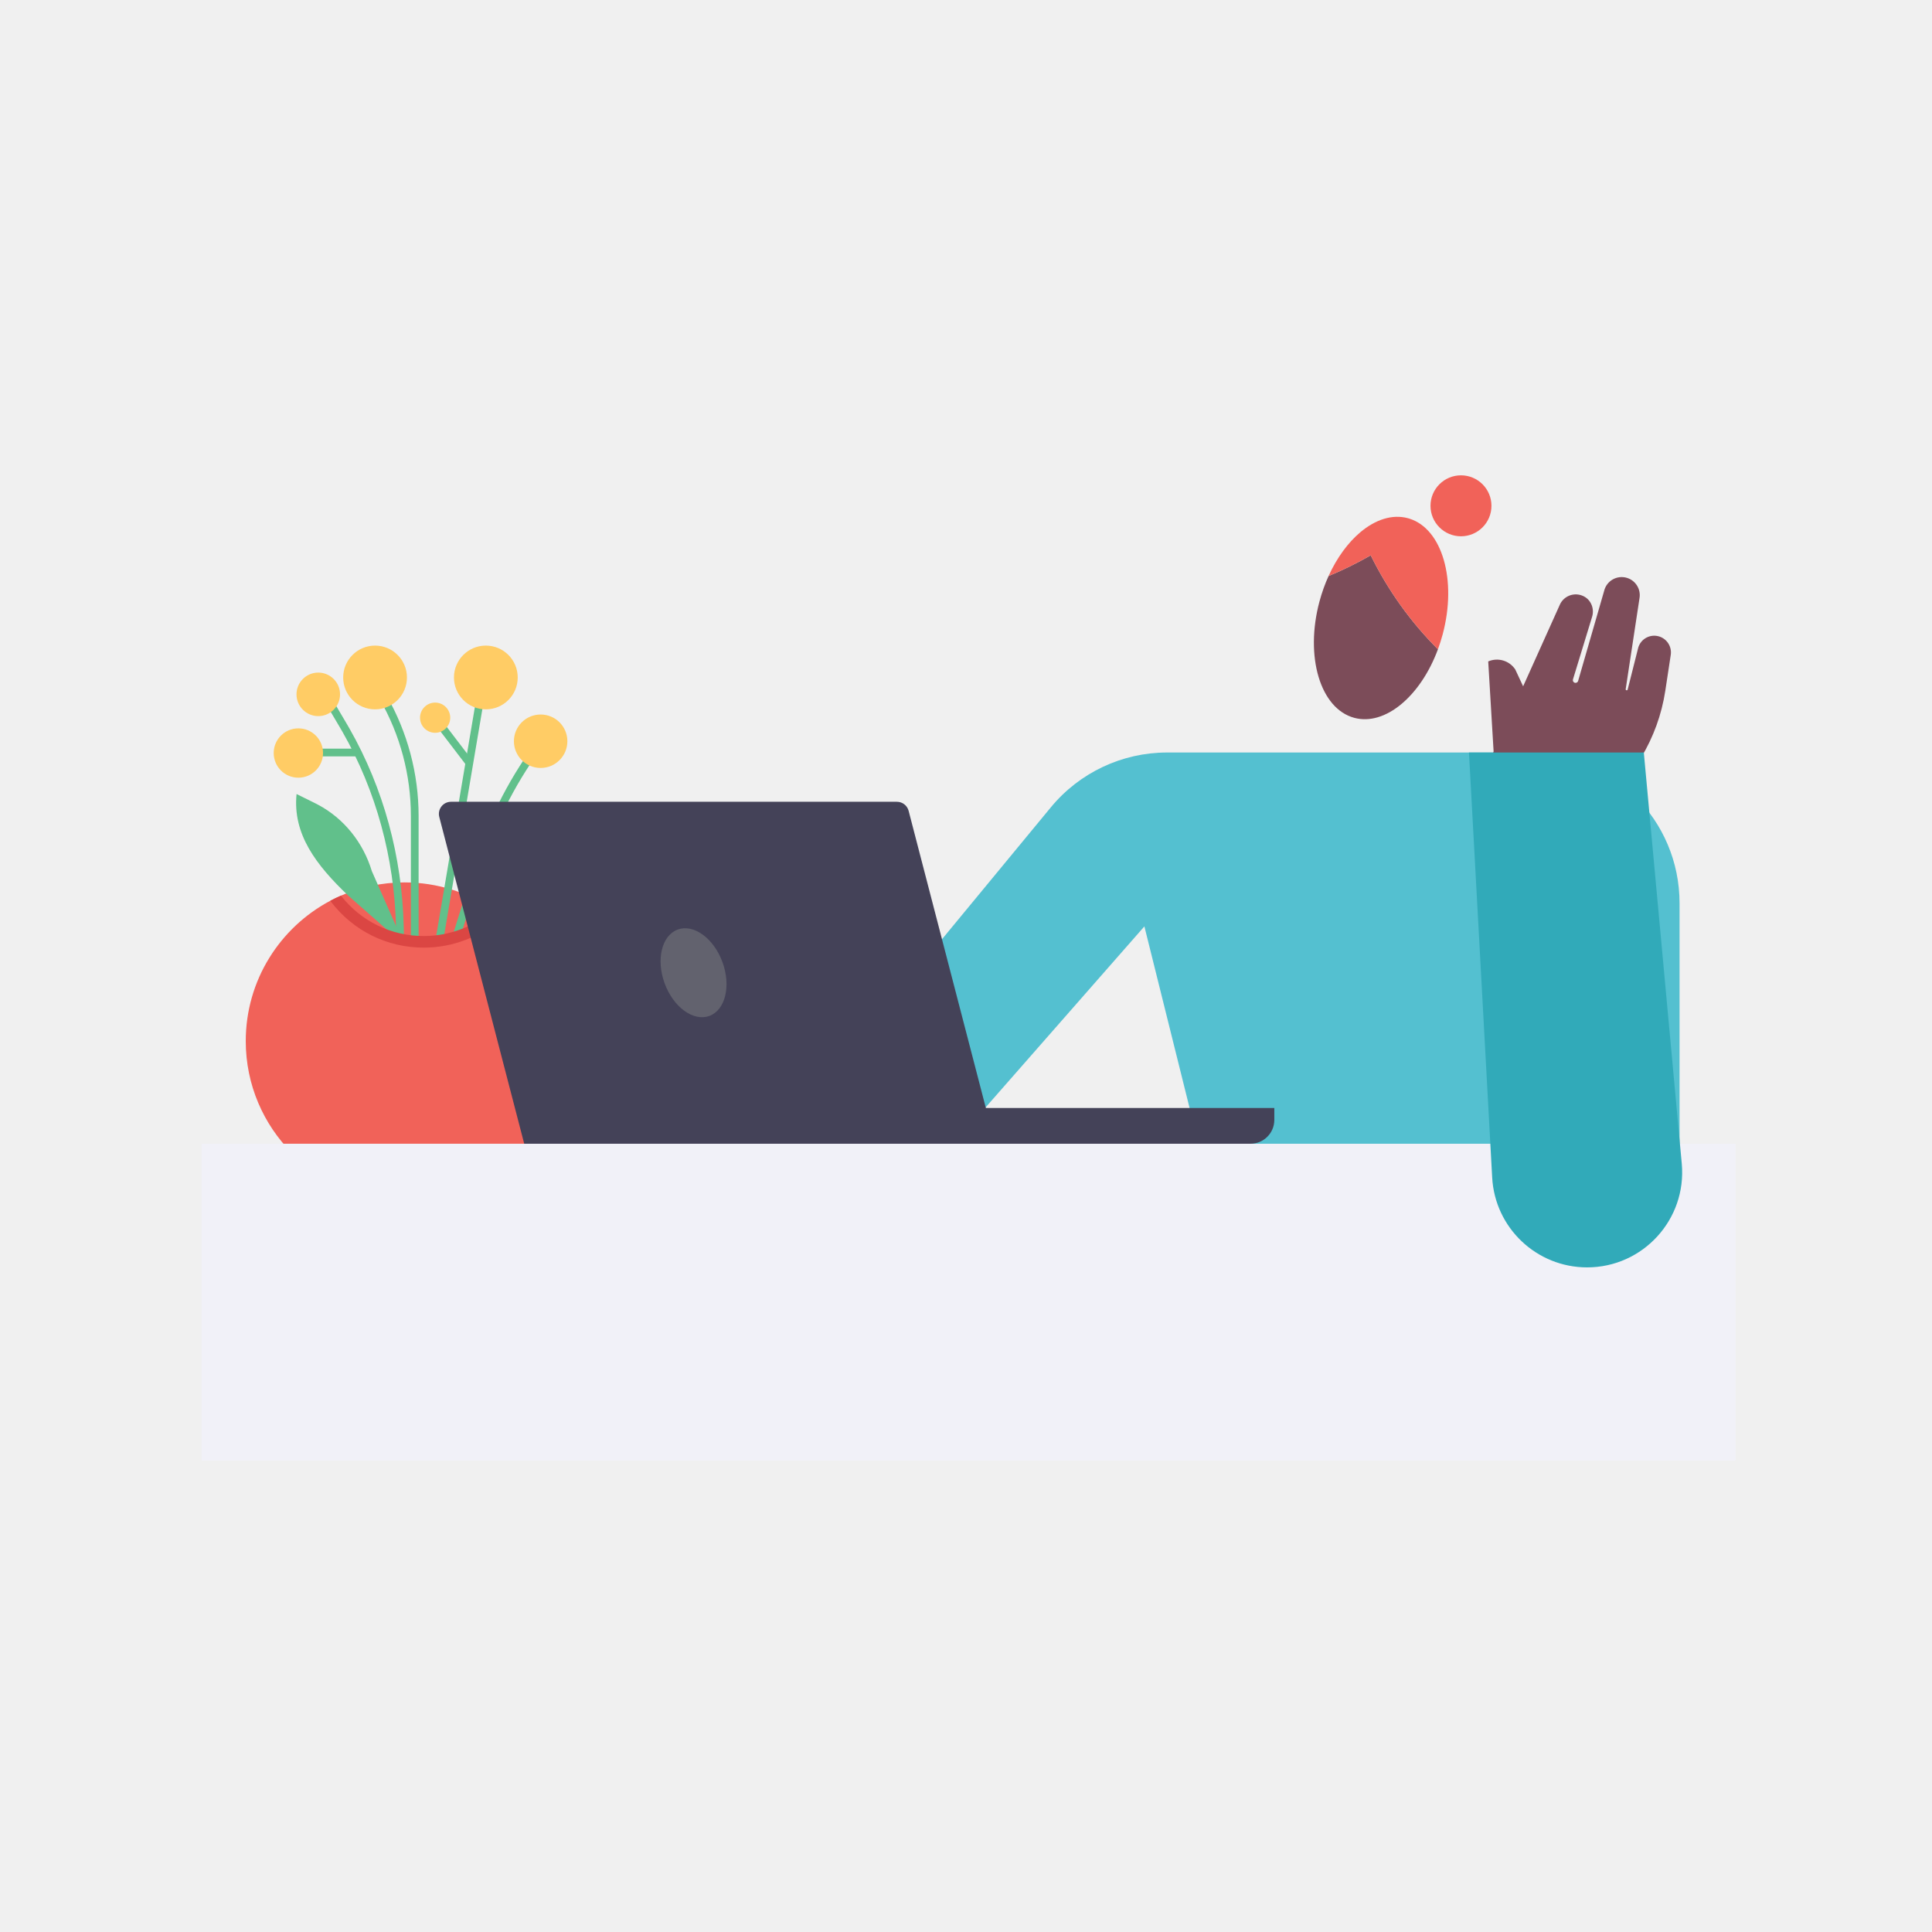
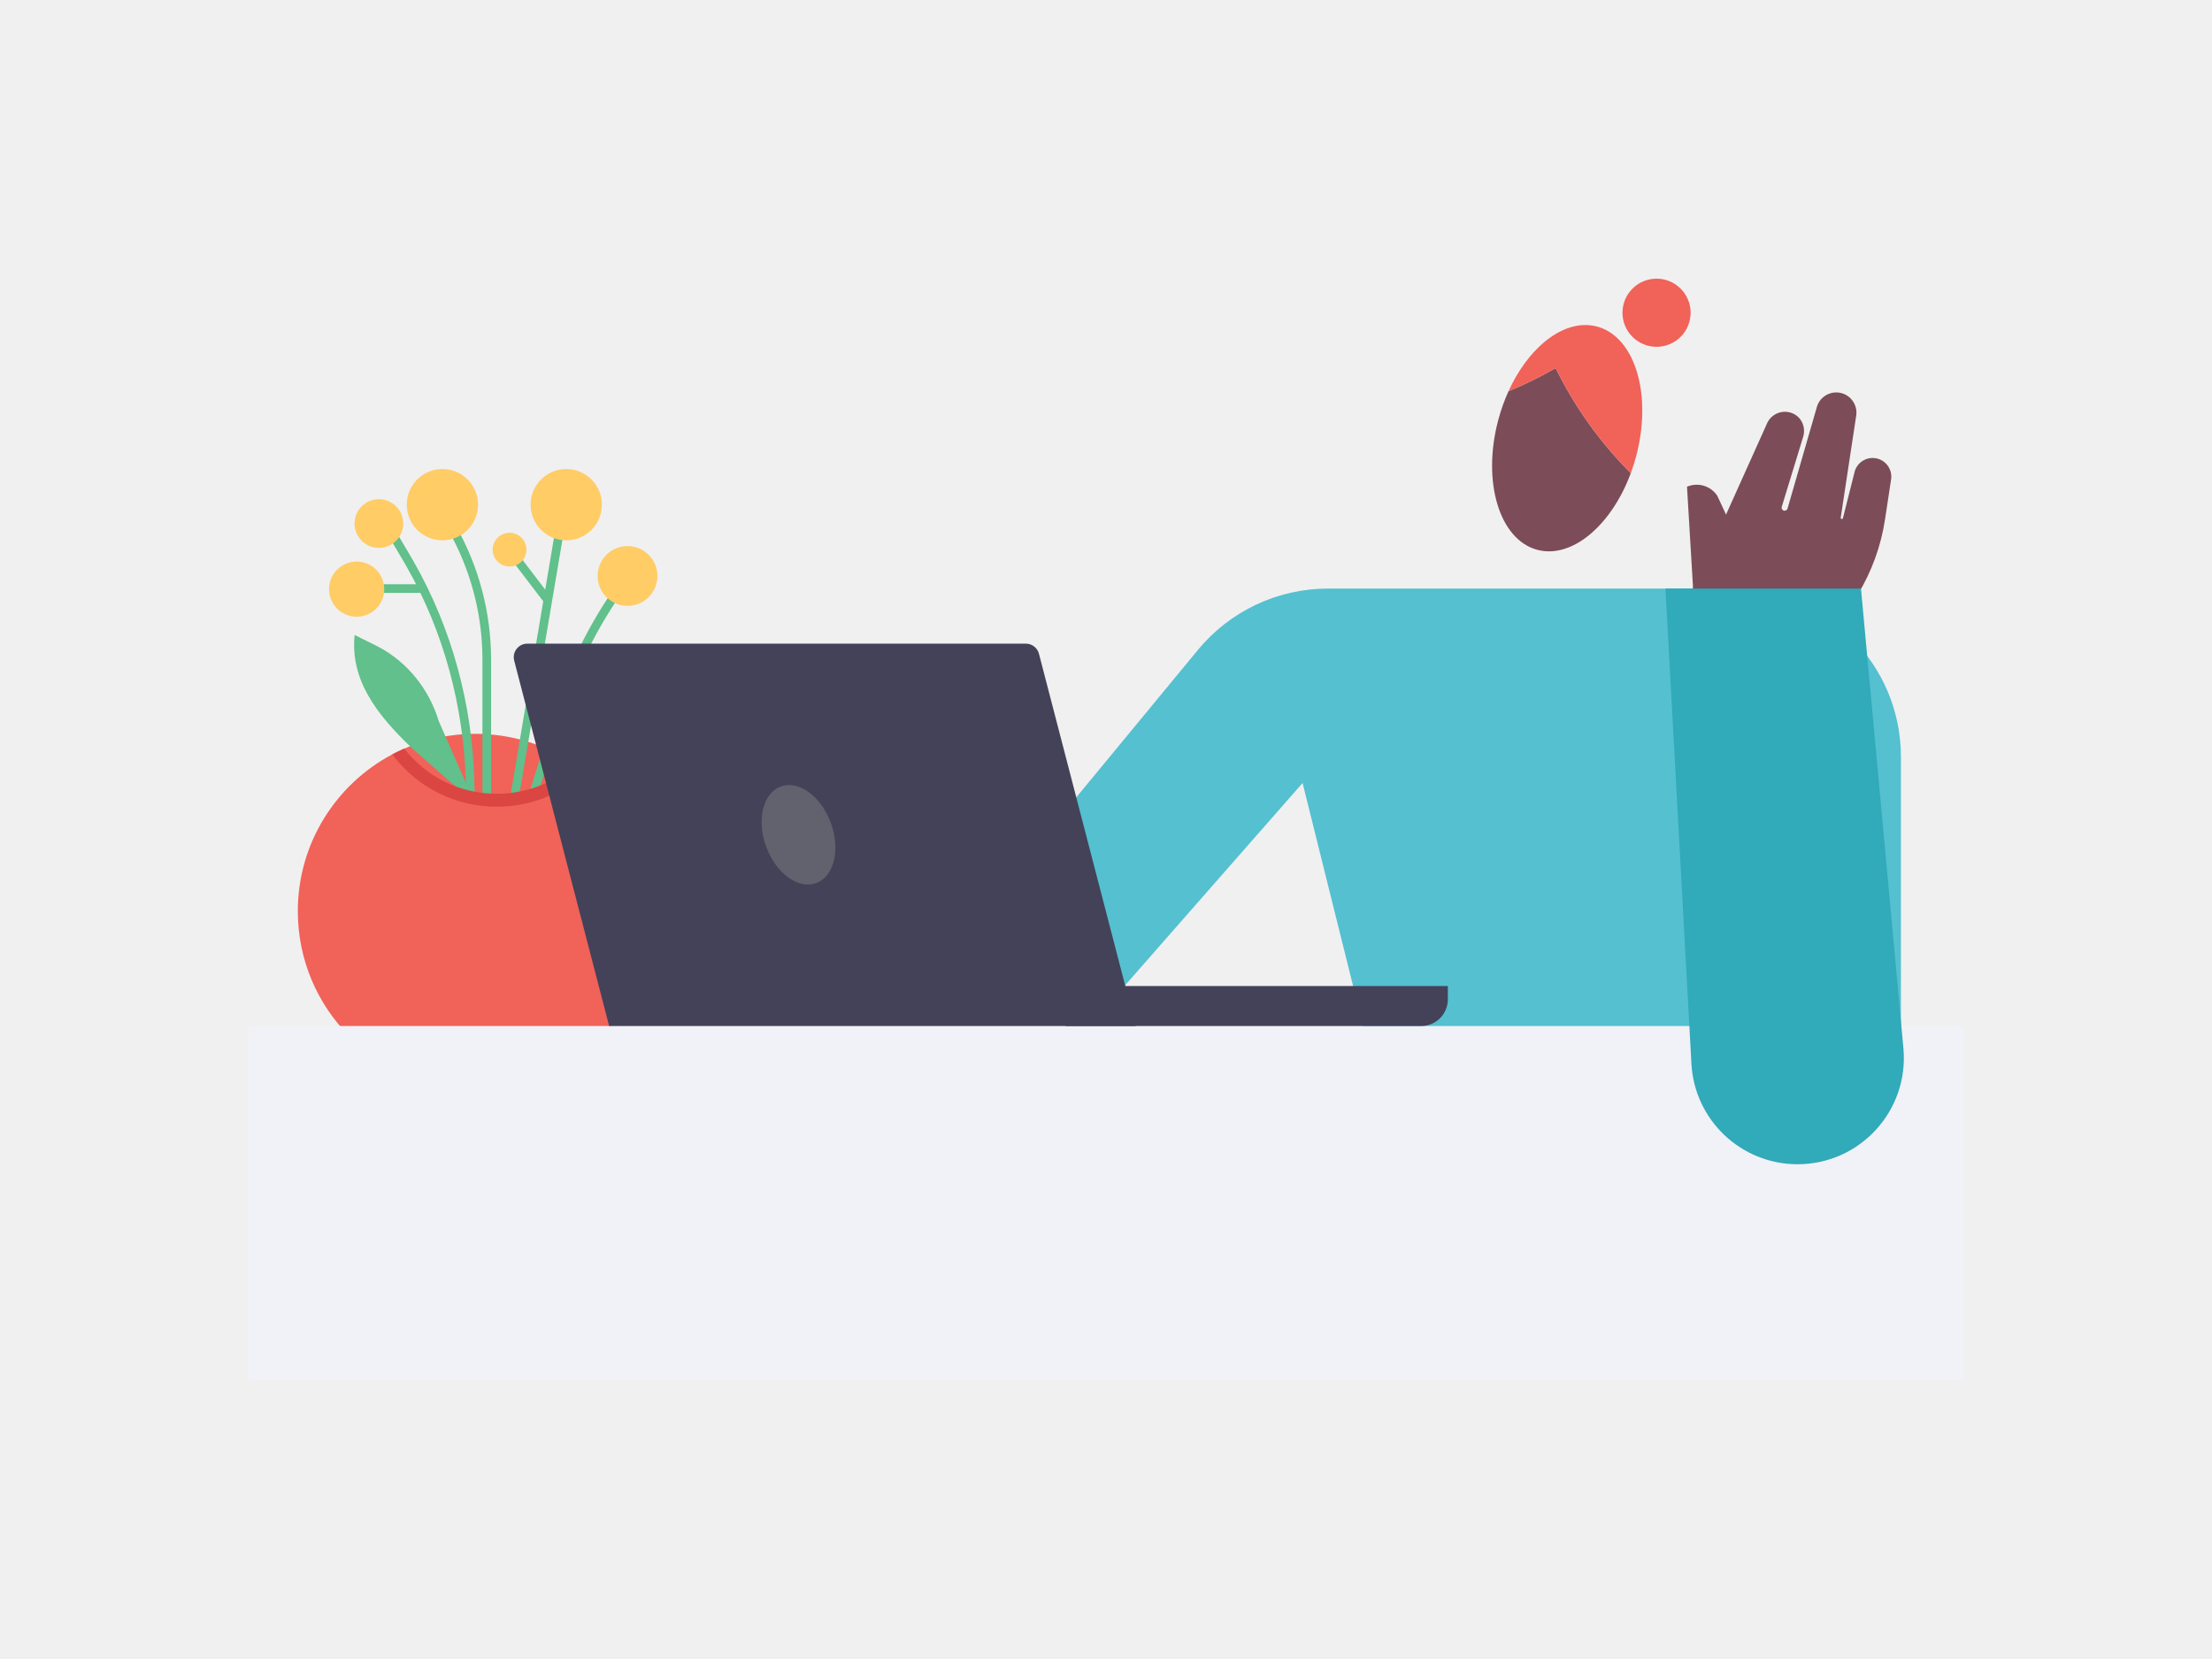
- <svg xmlns="http://www.w3.org/2000/svg" version="1.1" id="Layer_1" x="0px" y="0px" viewBox="0 0 2000 2000" style="enable-background:new 0 0 2000 2000;" xml:space="preserve">
-   <style type="text/css">
- 	.st0{fill:#F1F1F8;}
- 	.st1{fill:#54C0D0;}
- 	.st2{fill:#7C4C59;}
- 	.st3{fill:#EAB659;}
- 	.st4{fill:#FFCC65;}
- 	.st5{fill:#33235E;}
- 	.st6{fill:#493272;}
- 	.st7{fill:#444258;}
- 	.st8{fill:#62626E;}
- 	.st9{fill:#CDAE78;}
- 	.st10{fill:#F16259;}
- 	.st11{fill:none;}
- 	.st12{fill:#E5B155;}
- 	.st13{fill:#F8E6CD;}
- 	.st14{fill:none;stroke:#FFFFFF;stroke-miterlimit:10;}
- 	.st15{fill:#DB4643;}
- 	.st16{fill:#51C1D0;}
- 	.st17{fill:none;stroke:#7C4C59;stroke-width:10;stroke-linecap:round;stroke-linejoin:round;stroke-miterlimit:10;}
- 	.st18{fill:#EF4C86;}
- 	.st19{fill:#31AAB9;}
- 	.st20{fill:none;stroke:#61C08B;stroke-width:8;stroke-miterlimit:10;}
- 	.st21{fill:#61C08B;}
- </style>
-   <g>
-     <path class="st10" d="M582.93,1077.73c0,90.72-73.55,164.25-164.27,164.25c-90.7,0-164.25-73.53-164.25-164.25   c0-63,35.48-117.72,87.54-145.28c1.77-0.93,3.55-1.84,5.37-2.72c1.86-0.9,3.72-1.75,5.61-2.56c20.13-8.82,42.36-13.71,65.73-13.71   c34.13,0,65.82,10.4,92.07,28.23c1.7,1.16,3.36,2.34,5.01,3.54l0.02,0.02C556.49,975.12,582.93,1023.34,582.93,1077.73z" />
-     <rect x="208.67" y="1183.99" class="st0" width="1588" height="328" />
-     <path class="st1" d="M912.67,1047.99l175.2-212.3c29.63-35.91,73.76-56.7,120.32-56.7h374.48c86.16,0,156,69.84,156,156v249h-498   l-56-225l-193,220L912.67,1047.99z" />
-     <path class="st2" d="M1649.48,838.35L1649.48,838.35c40.17-29.62,66.94-73.97,74.44-123.31l5.63-37.06   c1.31-8.59-3.97-16.82-12.32-19.22l0,0c-9.05-2.6-18.52,2.51-21.29,11.51l-10.98,43.53c-0.33,1.29-2.25,0.9-2.05-0.41l14.27-94.01   c1.67-9.33-3.92-18.43-12.99-21.18v0c-10.31-3.13-21.12,3.08-23.61,13.55l-26.91,93.15c-0.46,1.58-2.17,2.42-3.7,1.82l0,0   c-1.38-0.55-2.09-2.07-1.62-3.47l19.64-64.25c2.68-8.01-0.35-17.06-7.69-21.27c-1.06-0.61-2.19-1.11-3.39-1.51h0   c-8.5-2.79-17.75,1.02-21.81,8.98l-66.75,148.39l-5.04,10.6L1649.48,838.35z" />
-     <path class="st19" d="M1520.67,778.99h181l39.3,425.73c5.21,57.62-40.16,107.27-98.01,107.27h0c-52.31,0-95.48-40.92-98.27-93.15   L1520.67,778.99z" />
-     <path class="st2" d="M1540.6,684.7l5.59,93.46l56.45-12.1l-34.03-73.03C1562.52,683.84,1550.72,680.34,1540.6,684.7L1540.6,684.7z" />
-     <path class="st2" d="M1488.55,672.13c-17.94,48.49-54.62,79.54-86.58,70.98c-35.22-9.44-51.36-63.36-36.06-120.44   c2.5-9.31,5.68-18.15,9.41-26.35c15-6.2,29.58-13.37,43.65-21.47C1436.64,610.84,1460.14,643.74,1488.55,672.13z" />
-     <path class="st20" d="M396.67,721.99L396.67,721.99c21.4,37.35,32.67,79.65,32.67,122.7v131.3" />
-     <path class="st20" d="M341.33,727.32l13.53,22.9c1.11,1.88,2.21,3.76,3.29,5.66c35.3,61.81,53.98,131.72,55.77,202.88l0.41,16.23" />
-     <line class="st20" x1="371.86" y1="778.99" x2="323.33" y2="778.99" />
-     <line class="st20" x1="497.33" y1="721.99" x2="454" y2="978.36" />
-     <line class="st20" x1="485.88" y1="789.74" x2="454" y2="747.99" />
-     <path class="st20" d="M552,778.99l-6.01,9.06c-26.03,39.24-45.27,82.57-56.92,128.19l-16.84,53.75" />
-     <path class="st21" d="M418.67,978.36l-33.72-76.5c-8.88-29.45-28.79-54.6-55.98-68.97c-0.96-0.51-1.94-1.01-2.92-1.49L307,821.98v0   c-4.14,41.37,19.97,73.28,53.67,105.34L418.67,978.36z" />
-     <circle class="st4" cx="559.67" cy="767.32" r="27.67" />
-     <circle class="st4" cx="502.94" cy="701.32" r="33" />
-     <circle class="st4" cx="388.27" cy="701.32" r="33" />
-     <circle class="st4" cx="329.47" cy="718.79" r="22.53" />
-     <circle class="st4" cx="308.87" cy="779.53" r="25.54" />
-     <circle class="st4" cx="450.45" cy="742.95" r="15.63" />
-     <g>
-       <path class="st15" d="M519.78,949.69c-22.23,20.17-51.04,31.29-81.1,31.29c-38.03,0-73.05-17.36-96.12-47.6l-0.41-0.6l-0.2-0.33    c1.77-0.93,3.55-1.84,5.37-2.72c1.86-0.9,3.72-1.75,5.61-2.56c20.78,26.58,51.95,41.81,85.74,41.81    c26.63,0,52.17-9.68,72.06-27.29c0.33-0.3,0.66-0.58,0.99-0.89l4.02,4.43l0.02,0.02L519.78,949.69z" />
-     </g>
-     <path class="st7" d="M1030.17,1183.99l-89.56-344.61c-1.44-5.53-6.43-9.39-12.15-9.39H466.89c-8.21,0-14.21,7.76-12.15,15.71   l87.92,338.29H1030.17z" />
-     <path class="st7" d="M965.17,1183.99h329.33c13.62,0,24.67-11.04,24.67-24.67v-12.33h-354V1183.99z" />
-     <ellipse transform="matrix(0.9391 -0.3437 0.3437 0.9391 -302.3383 308.054)" class="st8" cx="717.92" cy="1006.99" rx="31.89" ry="47.61" />
-     <path class="st10" d="M1493.41,656.85c-1.41,5.26-3.05,10.36-4.86,15.28c-28.41-28.4-51.92-61.29-69.59-97.28   c-14.07,8.1-28.65,15.27-43.65,21.47c8.63-18.97,20.17-34.64,32.95-45.39c15.55-13.05,32.92-18.85,49.09-14.52   c0.53,0.13,1.05,0.28,1.56,0.45C1493.05,547.45,1508.49,600.63,1493.41,656.85z" />
-     <circle class="st10" cx="1512.4" cy="523.61" r="31.55" />
-   </g>
+ <svg xmlns="http://www.w3.org/2000/svg" viewBox="0 0 2048 1536" fill="none">
+   <path d="M604.26 843.67C604.26 934.39 530.71 1007.92 439.99 1007.92C349.29 1007.92 275.74 934.39 275.74 843.67C275.74 780.67 311.22 725.95 363.28 698.39C365.05 697.46 366.83 696.55 368.65 695.67C370.51 694.77 372.37 693.92 374.26 693.11C394.39 684.29 416.62 679.4 439.99 679.4C474.12 679.4 505.81 689.8 532.06 707.63C533.76 708.79 535.42 709.97 537.07 711.17L537.09 711.19C577.82 741.06 604.26 789.28 604.26 843.67Z" fill="#F16259" />
+   <path d="M1818 949.93H230V1277.93H1818V949.93Z" fill="#F1F1F8" />
+   <path d="M934 813.93L1109.2 601.63C1138.83 565.72 1182.96 544.93 1229.52 544.93H1604C1690.16 544.93 1760 614.77 1760 700.93V949.93H1262L1206 724.93L1013 944.93L934 813.93Z" fill="#54C0D0" />
+   <path d="M1670.81 604.29C1710.98 574.67 1737.75 530.32 1745.25 480.98L1750.88 443.92C1752.19 435.33 1746.91 427.101 1738.56 424.701C1729.51 422.101 1720.04 427.211 1717.27 436.211L1706.29 479.74C1705.96 481.03 1704.04 480.641 1704.24 479.331L1718.51 385.321C1720.18 375.991 1714.59 366.891 1705.52 364.141C1695.21 361.011 1684.4 367.221 1681.91 377.691L1655 470.841C1654.54 472.421 1652.83 473.26 1651.3 472.66C1649.92 472.11 1649.21 470.59 1649.68 469.19L1669.32 404.941C1672 396.931 1668.97 387.88 1661.63 383.67C1660.57 383.06 1659.44 382.56 1658.24 382.16C1649.74 379.37 1640.49 383.181 1636.43 391.141L1569.68 539.531L1564.64 550.131L1670.81 604.29Z" fill="#7C4C59" />
+   <path d="M1542 544.93H1723L1762.3 970.66C1767.51 1028.28 1722.14 1077.93 1664.29 1077.93C1611.98 1077.93 1568.81 1037.01 1566.02 984.78L1542 544.93Z" fill="#31AAB9" />
+   <path d="M1561.93 450.64L1567.52 544.1L1623.97 532L1589.94 458.97C1583.85 449.78 1572.05 446.28 1561.93 450.64Z" fill="#7C4C59" />
+   <path d="M1509.88 438.07C1491.94 486.56 1455.26 517.61 1423.3 509.05C1388.08 499.61 1371.94 445.69 1387.24 388.61C1389.74 379.3 1392.92 370.46 1396.65 362.26C1411.65 356.06 1426.23 348.89 1440.3 340.79C1457.97 376.78 1481.47 409.68 1509.88 438.07Z" fill="#7C4C59" />
+   <path d="M418 487.93C439.4 525.28 450.67 567.58 450.67 610.63V741.93" stroke="#61C08B" stroke-width="8" stroke-miterlimit="10" />
+   <path d="M362.66 493.26L376.19 516.16C377.3 518.04 378.4 519.92 379.48 521.82C414.78 583.63 433.46 653.54 435.25 724.7L435.66 740.93" stroke="#61C08B" stroke-width="8" stroke-miterlimit="10" />
+   <path d="M393.19 544.93H344.66" stroke="#61C08B" stroke-width="8" stroke-miterlimit="10" />
+   <path d="M518.66 487.93L475.33 744.3" stroke="#61C08B" stroke-width="8" stroke-miterlimit="10" />
+   <path d="M507.21 555.68L475.33 513.93" stroke="#61C08B" stroke-width="8" stroke-miterlimit="10" />
+   <path d="M573.33 544.93L567.32 553.99C541.29 593.23 522.05 636.56 510.4 682.18L493.56 735.93" stroke="#61C08B" stroke-width="8" stroke-miterlimit="10" />
+   <path d="M440 744.3L406.28 667.8C397.4 638.35 377.49 613.2 350.3 598.83C349.34 598.32 348.36 597.82 347.38 597.34L328.33 587.92C324.19 629.29 348.3 661.2 382 693.26L440 744.3Z" fill="#61C08B" />
+   <path d="M581 560.93C596.282 560.93 608.67 548.542 608.67 533.26C608.67 517.978 596.282 505.59 581 505.59C565.718 505.59 553.33 517.978 553.33 533.26C553.33 548.542 565.718 560.93 581 560.93Z" fill="#FFCC65" />
+   <path d="M524.27 500.26C542.495 500.26 557.27 485.485 557.27 467.26C557.27 449.034 542.495 434.26 524.27 434.26C506.045 434.26 491.27 449.034 491.27 467.26C491.27 485.485 506.045 500.26 524.27 500.26Z" fill="#FFCC65" />
+   <path d="M409.6 500.26C427.825 500.26 442.6 485.485 442.6 467.26C442.6 449.034 427.825 434.26 409.6 434.26C391.375 434.26 376.6 449.034 376.6 467.26C376.6 485.485 391.375 500.26 409.6 500.26Z" fill="#FFCC65" />
+   <path d="M350.8 507.26C363.243 507.26 373.33 497.173 373.33 484.73C373.33 472.287 363.243 462.2 350.8 462.2C338.357 462.2 328.27 472.287 328.27 484.73C328.27 497.173 338.357 507.26 350.8 507.26Z" fill="#FFCC65" />
+   <path d="M330.2 571.01C344.305 571.01 355.74 559.575 355.74 545.47C355.74 531.364 344.305 519.93 330.2 519.93C316.095 519.93 304.66 531.364 304.66 545.47C304.66 559.575 316.095 571.01 330.2 571.01Z" fill="#FFCC65" />
+   <path d="M471.78 524.52C480.412 524.52 487.41 517.522 487.41 508.89C487.41 500.258 480.412 493.26 471.78 493.26C463.148 493.26 456.15 500.258 456.15 508.89C456.15 517.522 463.148 524.52 471.78 524.52Z" fill="#FFCC65" />
+   <path d="M541.11 715.63C518.88 735.8 490.07 746.92 460.01 746.92C421.98 746.92 386.96 729.56 363.89 699.32L363.48 698.72L363.28 698.39C365.05 697.46 366.83 696.55 368.65 695.67C370.51 694.77 372.37 693.92 374.26 693.11C395.04 719.69 426.21 734.92 460 734.92C486.63 734.92 512.17 725.24 532.06 707.63C532.39 707.33 532.72 707.05 533.05 706.74L537.07 711.17L537.09 711.19L541.11 715.63Z" fill="#DB4643" />
+   <path d="M1051.5 949.93L961.94 605.32C960.5 599.79 955.51 595.93 949.79 595.93H488.22C480.01 595.93 474.01 603.69 476.07 611.64L563.99 949.93H1051.5Z" fill="#444258" />
+   <path d="M986.5 949.93H1315.83C1329.45 949.93 1340.5 938.89 1340.5 925.26V912.93H986.5V949.93V949.93Z" fill="#444258" />
+   <path d="M755.656 817.62C772.196 811.566 778.278 786.641 769.241 761.949C760.203 737.256 739.469 722.145 722.929 728.199C706.39 734.252 700.308 759.177 709.345 783.87C718.382 808.563 739.117 823.673 755.656 817.62Z" fill="#62626E" />
+   <path d="M1514.74 422.79C1513.33 428.05 1511.69 433.15 1509.88 438.07C1481.47 409.67 1457.96 376.78 1440.29 340.79C1426.22 348.89 1411.64 356.06 1396.64 362.26C1405.27 343.29 1416.81 327.62 1429.59 316.87C1445.14 303.82 1462.51 298.02 1478.68 302.35C1479.21 302.48 1479.73 302.63 1480.24 302.8C1514.38 313.39 1529.82 366.57 1514.74 422.79Z" fill="#F16259" />
+   <path d="M1533.73 321.1C1551.15 321.1 1565.28 306.975 1565.28 289.55C1565.28 272.125 1551.15 258 1533.73 258C1516.31 258 1502.18 272.125 1502.18 289.55C1502.18 306.975 1516.31 321.1 1533.73 321.1Z" fill="#F16259" />
</svg>
